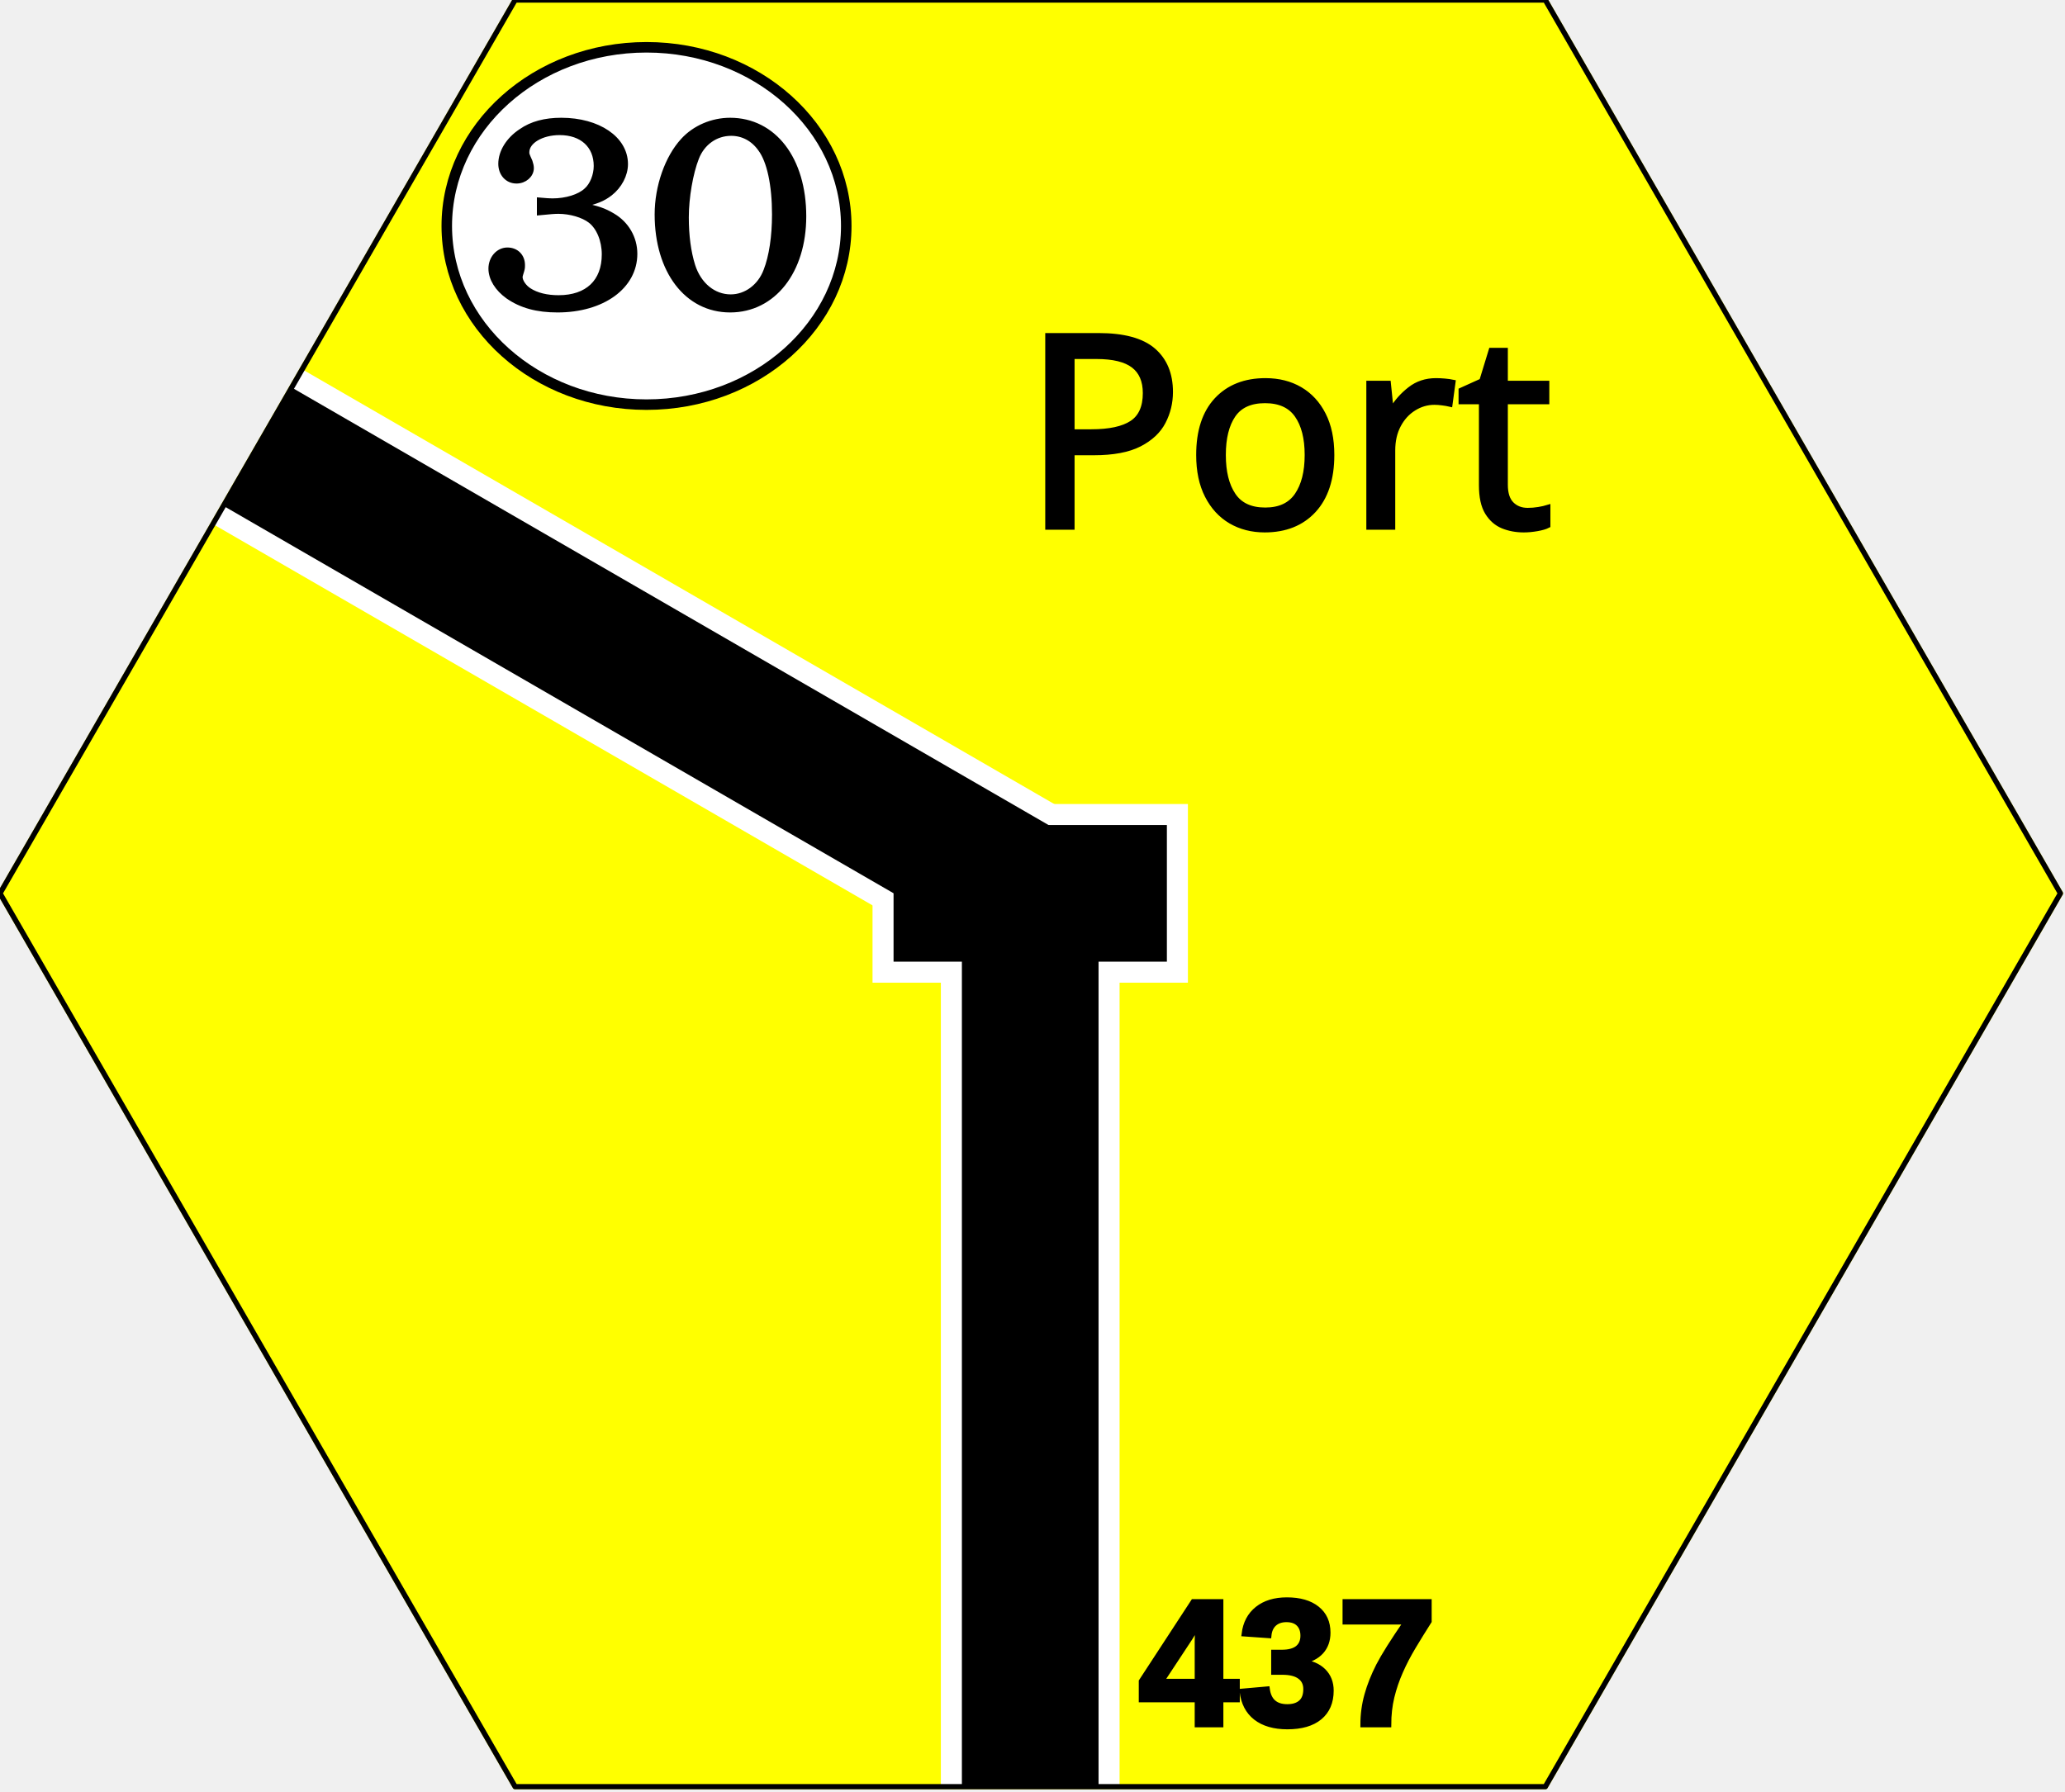
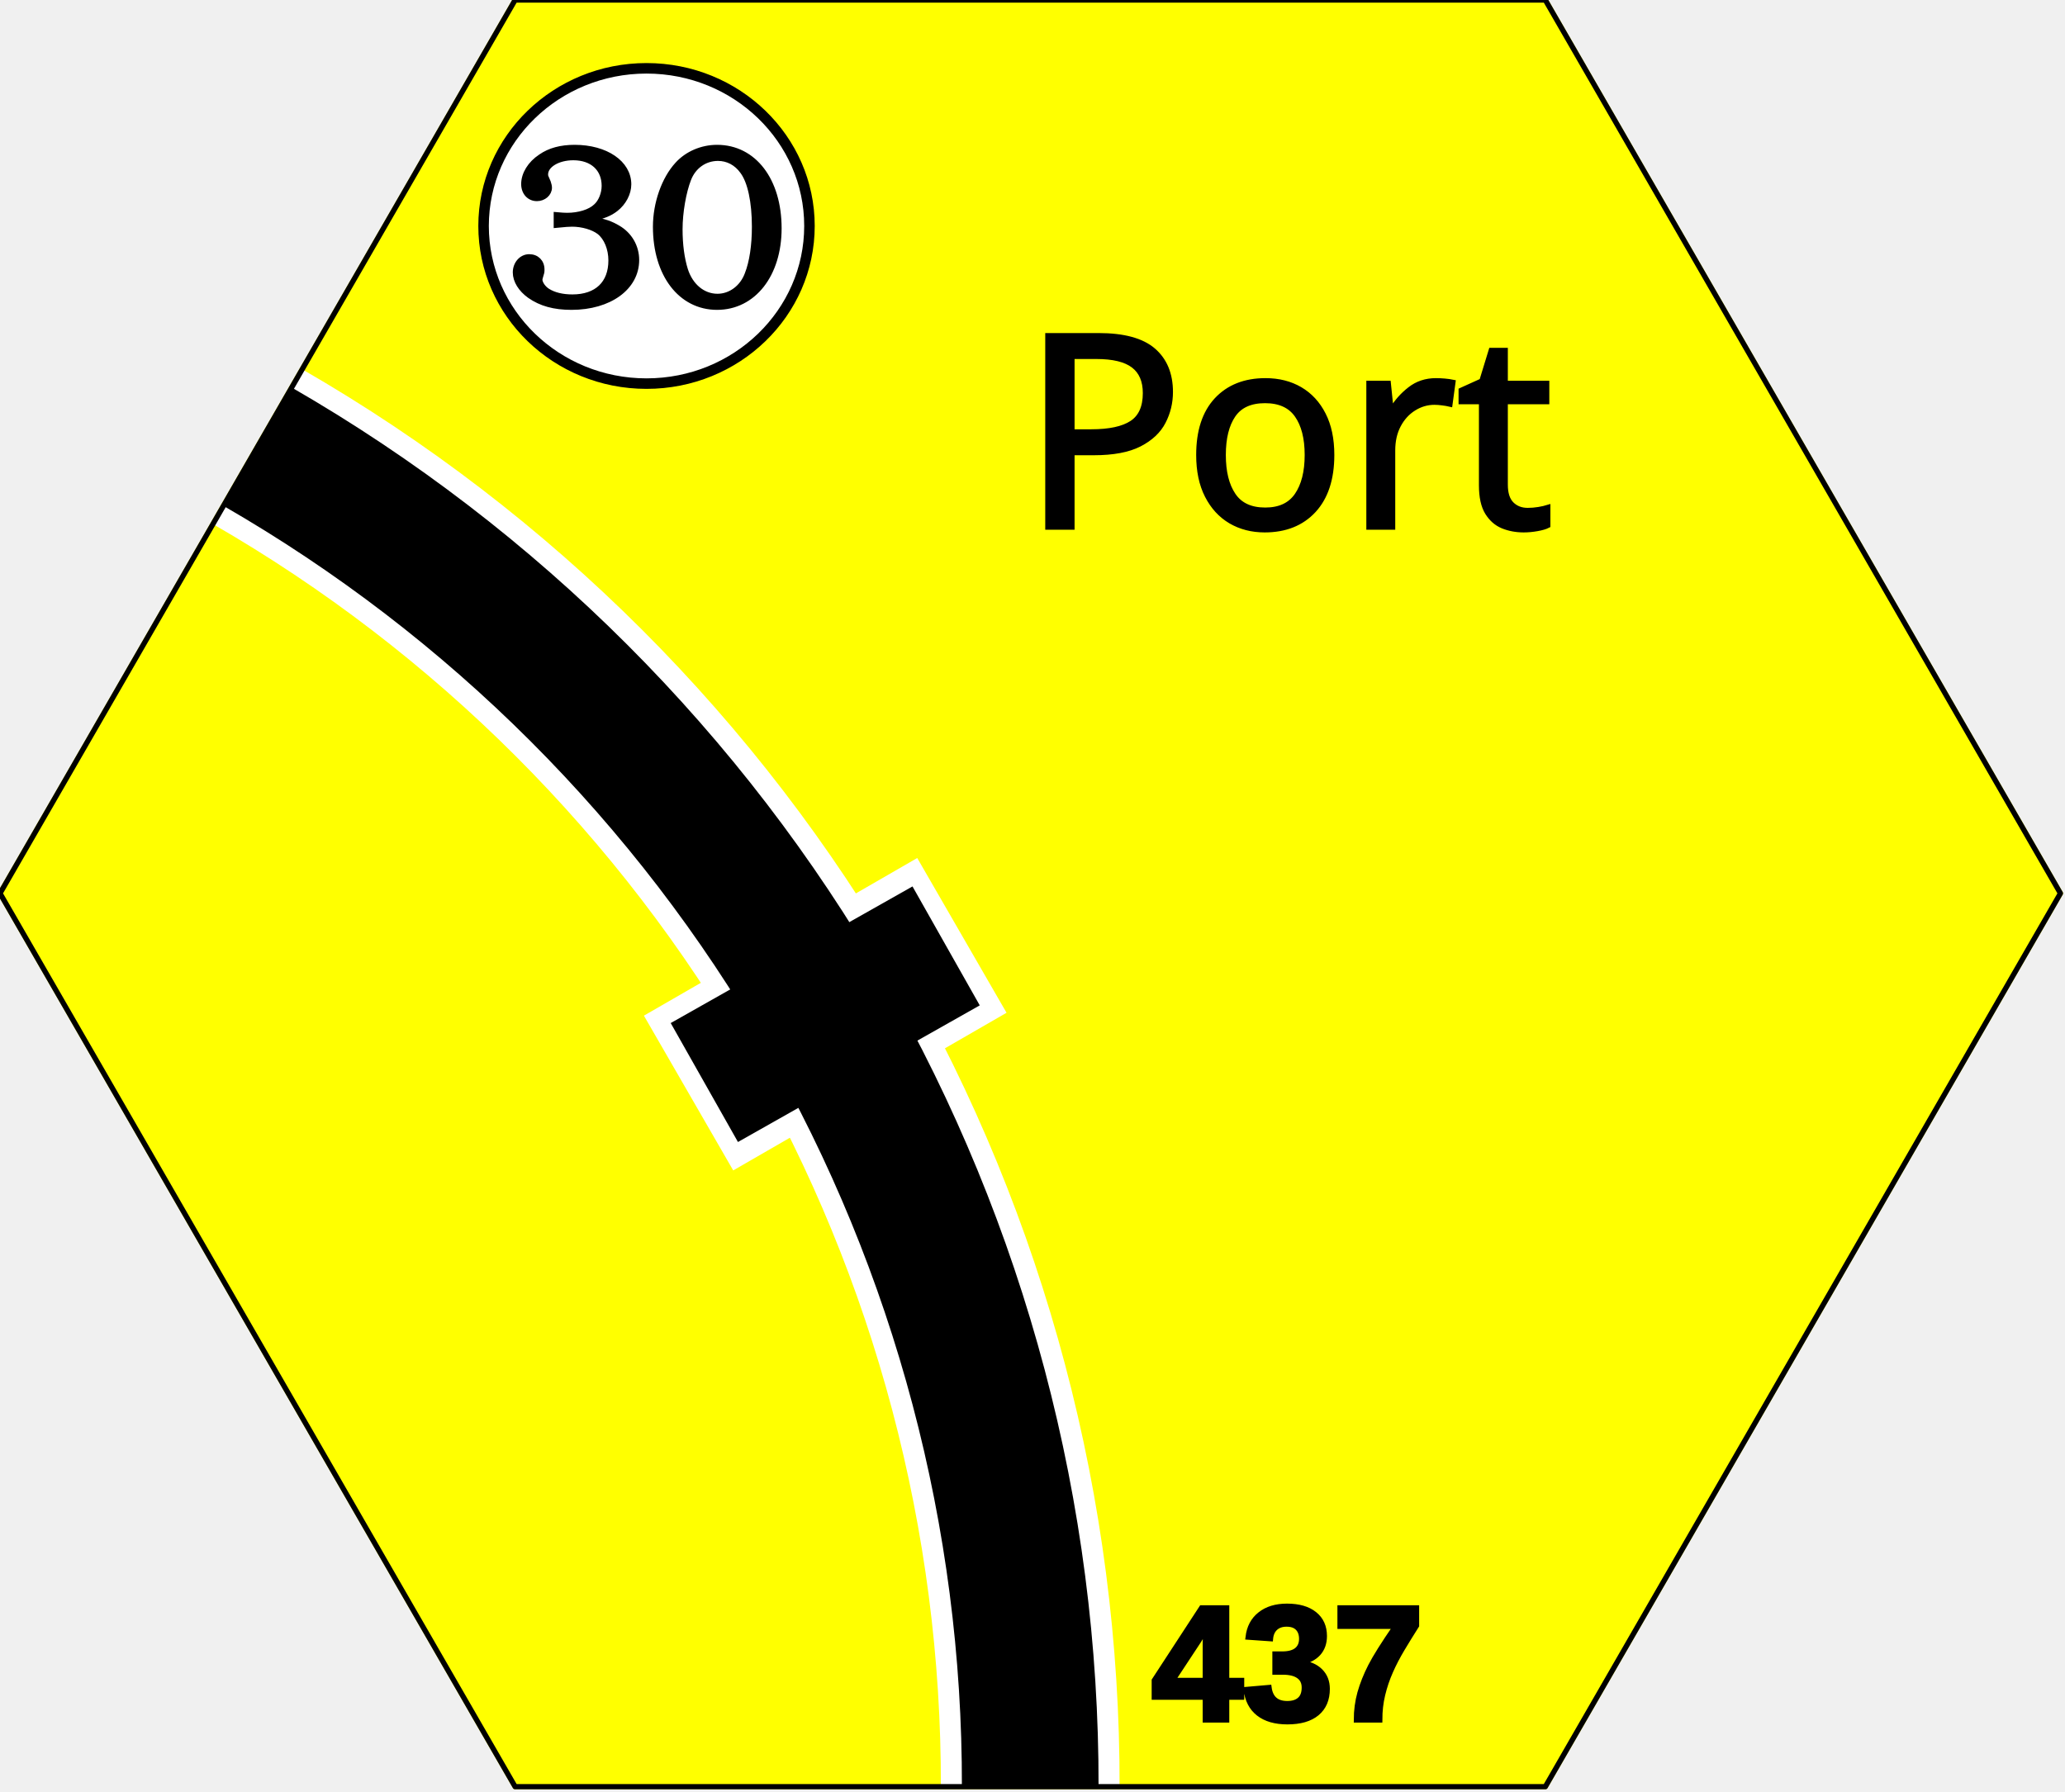
<svg xmlns="http://www.w3.org/2000/svg" version="1.1">
  <path d=" M 98,0 L 294,0 L 392,170 L 294,340 L 98,340 L 0,170 Z" fill="#FFFF00" stroke="#FFFF00" stroke-width="1" stroke-linejoin="round" />
-   <text x="245" y="318" dy="0.3em" fill="#000000" stroke="#000000" text-anchor="middle" font-family="Arial" font-size="34" font-weight="bold">437</text>
-   <line x1="166" y1="170" x2="226" y2="170" stroke="#FFFFFF" stroke-width="34" stroke-linecap="butt" />
-   <path d="M 196,170 L 49,85" fill="none" stroke="#FFFFFF" stroke-width="34" stroke-linecap="butt" stroke-linejoin="round" />
-   <path d="M 196,170 L 196,340" fill="none" stroke="#FFFFFF" stroke-width="34" stroke-linecap="butt" stroke-linejoin="round" />
-   <path d="M 196,170 L 49,85" fill="none" stroke="#000000" stroke-width="26" stroke-linecap="butt" stroke-linejoin="round" />
-   <path d="M 196,170 L 196,340" fill="none" stroke="#000000" stroke-width="26" stroke-linecap="butt" stroke-linejoin="round" />
-   <line x1="170" y1="170" x2="222" y2="170" stroke="#000000" stroke-width="26" stroke-linecap="butt" />
-   <ellipse rx="38" ry="34" cx="123" cy="43" fill="#FFFFFF" stroke="#000000" stroke-width="2" stroke-linejoin="round" />
-   <text x="123" y="43" dy="0.3em" fill="#000000" stroke="#000000" text-anchor="middle" font-family="Bookman Old Style" font-size="51">30</text>
+   <text x="245" y="318" dy="0.3em" fill="#000000" stroke="#000000" text-anchor="middle" font-family="Arial" font-size="31" font-weight="bold">437</text>
+   <line x1="131" y1="208" x2="183" y2="178" stroke="#FFFFFF" stroke-width="34" stroke-linecap="butt" />
+   <path d="M 157,193 A 294,294 0 0,0 49,85" fill="none" stroke="#FFFFFF" stroke-width="34" stroke-linecap="butt" stroke-linejoin="round" />
+   <path d="M 196,340 A 294,294 0 0,0 157,193" fill="none" stroke="#FFFFFF" stroke-width="34" stroke-linecap="butt" stroke-linejoin="round" />
+   <path d="M 157,193 A 294,294 0 0,0 49,85" fill="none" stroke="#000000" stroke-width="26" stroke-linecap="butt" stroke-linejoin="round" />
+   <path d="M 196,340 A 294,294 0 0,0 157,193" fill="none" stroke="#000000" stroke-width="26" stroke-linecap="butt" stroke-linejoin="round" />
+   <line x1="134" y1="206" x2="180" y2="180" stroke="#000000" stroke-width="26" stroke-linecap="butt" />
+   <ellipse rx="31" ry="30" cx="123" cy="43" fill="#FFFFFF" stroke="#000000" stroke-width="2" stroke-linejoin="round" />
+   <text x="123" y="45" dy="0.3em" fill="#000000" stroke="#000000" text-anchor="middle" font-family="Bookman Old Style" font-size="43">30</text>
  <text x="245" y="85" dy="0.3em" fill="#000000" stroke="#000000" text-anchor="middle" font-family="TimpaniHeavy" font-size="51">Port</text>
  <path d=" M 98,0 L 294,0 L 392,170 L 294,340 L 98,340 L 0,170 Z" fill="none" stroke="black" stroke-width="1" stroke-linejoin="round" />
</svg>
